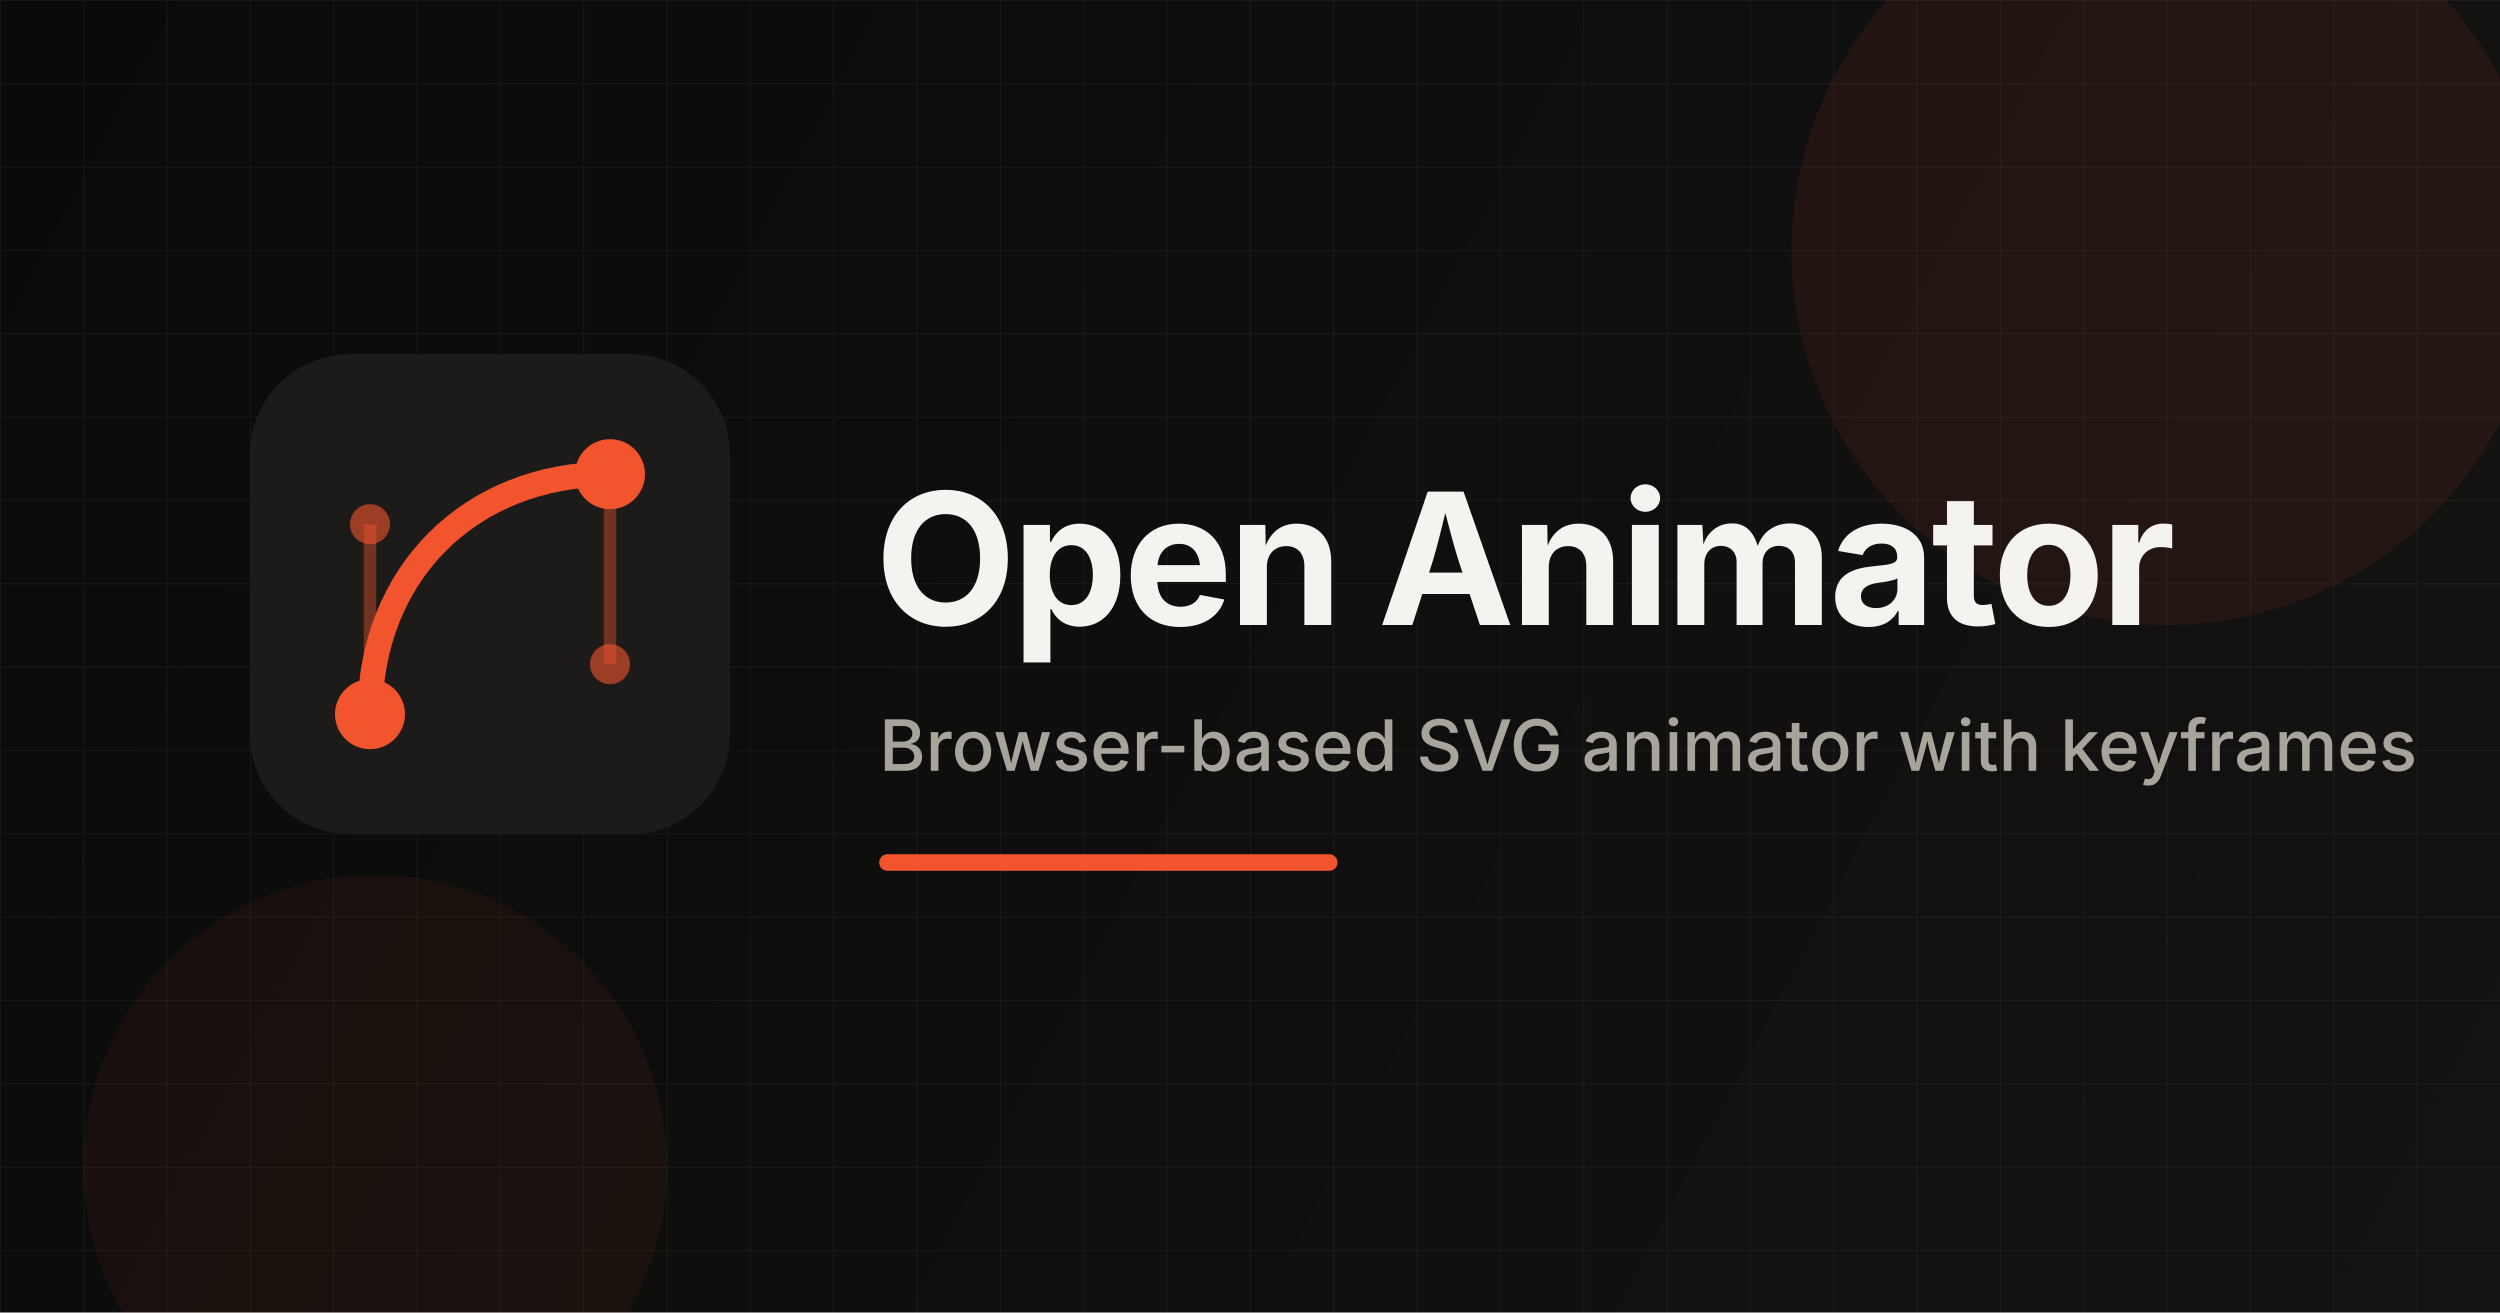
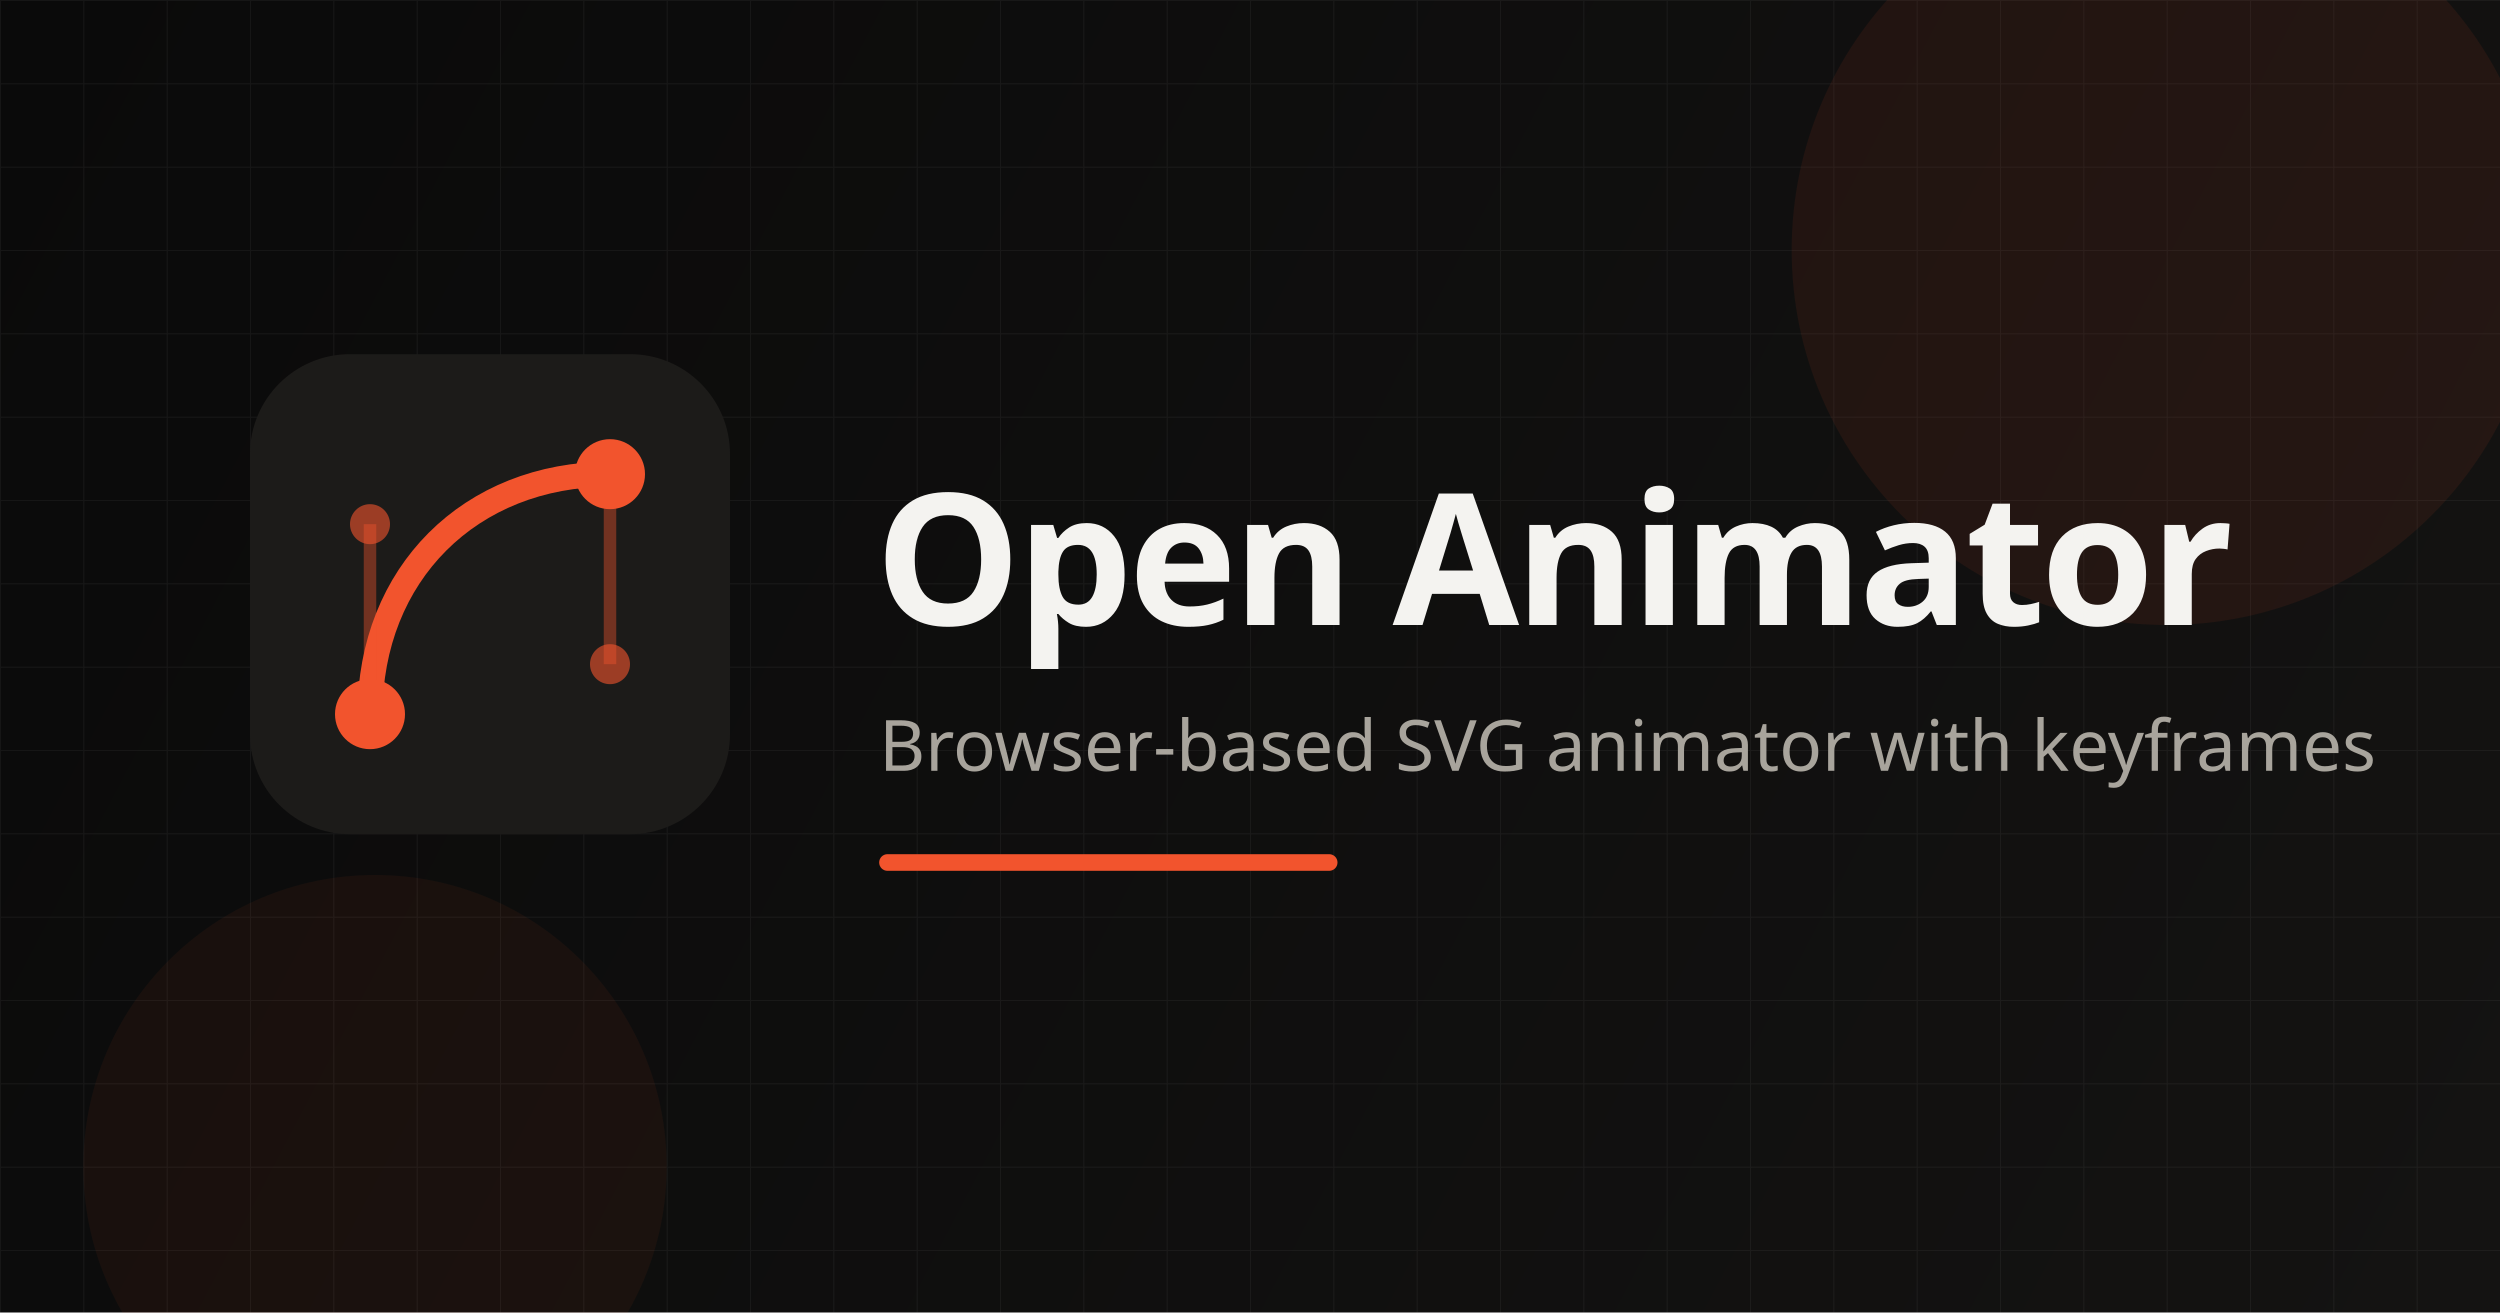
<svg xmlns="http://www.w3.org/2000/svg" width="1200" height="630" viewBox="0 0 1200 630" fill="none" role="img" aria-label="Open Animator">
  <defs>
    <linearGradient id="bg" x1="0" y1="0" x2="1200" y2="630" gradientUnits="userSpaceOnUse">
      <stop stop-color="#0a0a0a" />
      <stop offset="1" stop-color="#141312" />
    </linearGradient>
    <pattern id="grid" width="40" height="40" patternUnits="userSpaceOnUse">
      <path d="M 40 0 L 0 0 0 40" fill="none" stroke="#f4f3f0" stroke-opacity="0.05" />
    </pattern>
  </defs>
  <rect width="1200" height="630" fill="url(#bg)" />
  <rect width="1200" height="630" fill="url(#grid)" />
  <circle cx="1040" cy="120" r="180" fill="#F2542D" fill-opacity="0.08" />
  <circle cx="180" cy="560" r="140" fill="#F2542D" fill-opacity="0.06" />
  <g transform="translate(120 170) scale(2.4)">
    <rect width="96" height="96" rx="20" fill="#1c1b19" />
    <path d="M 24 72 C 24 44, 44 24, 72 24" stroke="#F2542D" stroke-width="5" stroke-linecap="round" />
    <line x1="24" y1="72" x2="24" y2="34" stroke="#F2542D" stroke-width="2.5" opacity="0.4" />
    <line x1="72" y1="24" x2="72" y2="62" stroke="#F2542D" stroke-width="2.5" opacity="0.4" />
    <circle cx="24" cy="72" r="7" fill="#F2542D" />
    <circle cx="72" cy="24" r="7" fill="#F2542D" />
    <circle cx="24" cy="34" r="4" fill="#F2542D" opacity="0.6" />
    <circle cx="72" cy="62" r="4" fill="#F2542D" opacity="0.6" />
  </g>
-   <text x="420" y="300" fill="#f4f3f0" font-family="ui-sans-serif, system-ui, -apple-system, BlinkMacSystemFont, 'Segoe UI', sans-serif" font-size="88" font-weight="700" letter-spacing="-2">
+   <text x="420" y="300" fill="#f4f3f0" font-family="'Geist Variable', sans-serif" font-size="88" font-weight="700" letter-spacing="-2">
    Open Animator
  </text>
-   <text x="422" y="370" fill="#a8a49c" font-family="ui-sans-serif, system-ui, -apple-system, BlinkMacSystemFont, 'Segoe UI', sans-serif" font-size="34" font-weight="500">
+   <text x="422" y="370" fill="#a8a49c" font-family="'Geist Variable', sans-serif" font-size="34" font-weight="500">
    Browser-based SVG animator with keyframes
  </text>
  <rect x="422" y="410" width="220" height="8" rx="4" fill="#F2542D" />
</svg>
